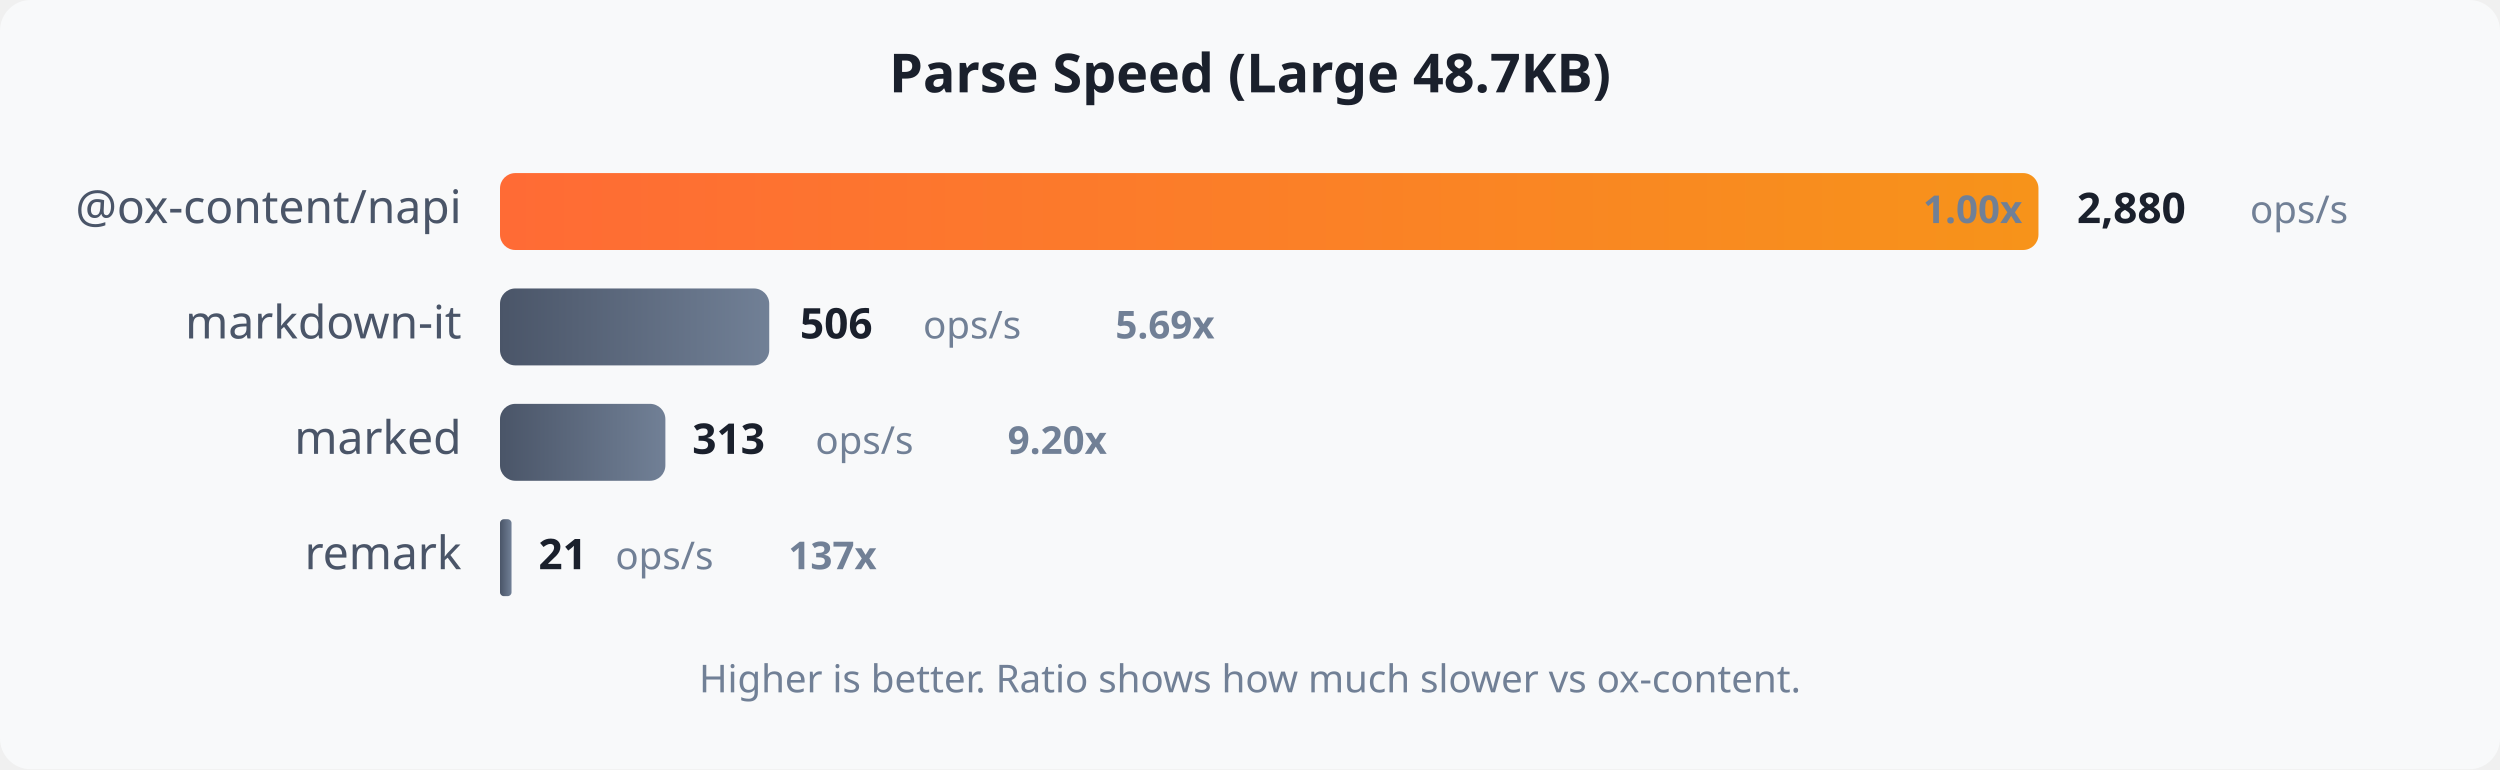
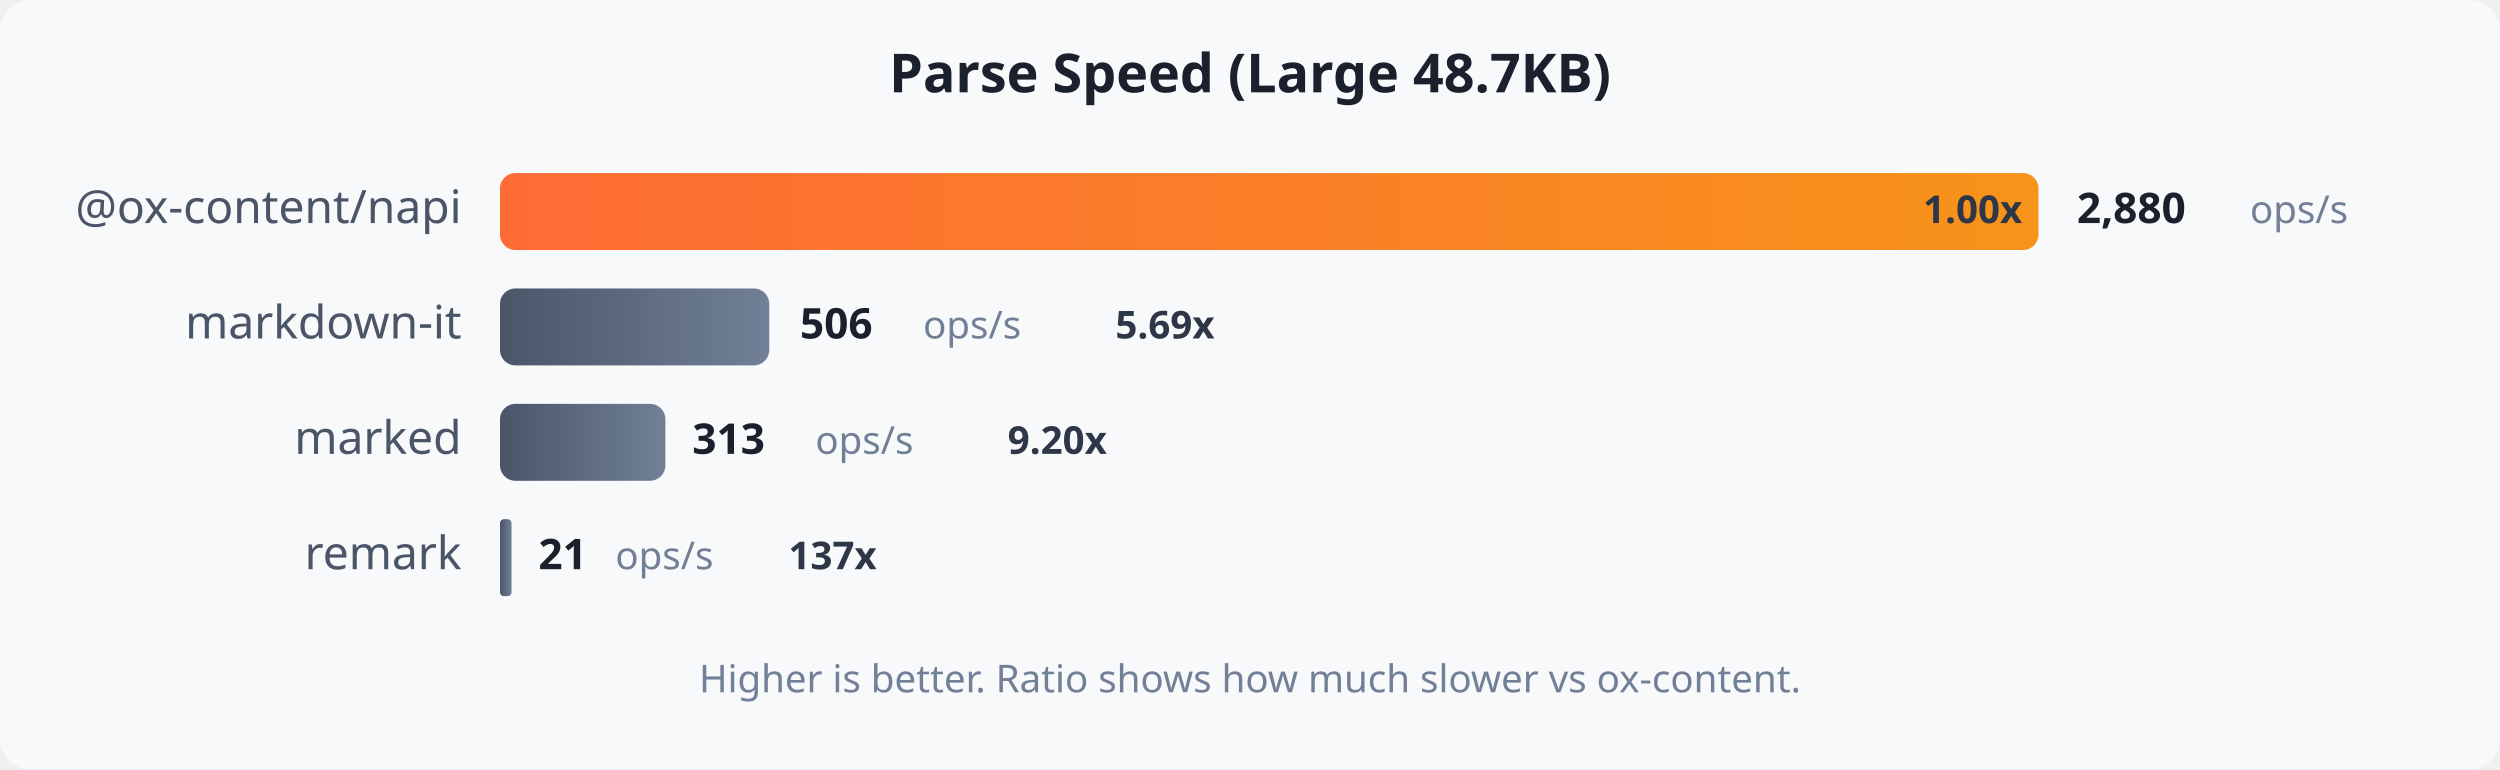
<svg xmlns="http://www.w3.org/2000/svg" viewBox="0 0 650 200">
  <defs>
    <linearGradient id="oxGrad" x1="0%" y1="0%" x2="100%" y2="0%">
      <stop offset="0%" style="stop-color:#ff6b35" />
      <stop offset="100%" style="stop-color:#f7931a" />
    </linearGradient>
    <linearGradient id="grayGrad" x1="0%" y1="0%" x2="100%" y2="0%">
      <stop offset="0%" style="stop-color:#4a5568" />
      <stop offset="100%" style="stop-color:#718096" />
    </linearGradient>
  </defs>
  <style>
    .title { font: bold 14px system-ui, sans-serif; fill: #1a202c; }
    .label { font: 12px system-ui, sans-serif; fill: #4a5568; }
    .value { font: bold 11px system-ui, sans-serif; fill: #1a202c; }
    .unit { font: 10px system-ui, sans-serif; fill: #718096; }
-     .ratio { font: bold 10px system-ui, sans-serif; fill: #718096; }
+     .ratio { font: bold 10px system-ui, sans-serif; fill: #2d3748; }
  </style>
  <rect width="650" height="200" fill="#f8f9fa" rx="8" />
  <text x="325" y="24" text-anchor="middle" class="title">Parse Speed (Large 48.7KB)</text>
  <text x="120" y="58" text-anchor="end" class="label">@ox-content/napi</text>
  <rect x="130" y="45" width="400" height="20" rx="4" fill="url(#oxGrad)" />
  <text x="500" y="58" class="ratio" fill="#fff">1.00x</text>
  <text x="540" y="58" class="value">2,880</text>
  <text x="585" y="58" class="unit">ops/s</text>
  <text x="120" y="88" text-anchor="end" class="label">markdown-it</text>
  <rect x="130" y="75" width="70" height="20" rx="4" fill="url(#grayGrad)" />
  <text x="208" y="88" class="value">506</text>
  <text x="240" y="88" class="unit">ops/s</text>
  <text x="290" y="88" class="ratio">5.69x</text>
  <text x="120" y="118" text-anchor="end" class="label">marked</text>
  <rect x="130" y="105" width="43" height="20" rx="4" fill="url(#grayGrad)" />
  <text x="180" y="118" class="value">313</text>
  <text x="212" y="118" class="unit">ops/s</text>
  <text x="262" y="118" class="ratio">9.20x</text>
  <text x="120" y="148" text-anchor="end" class="label">remark</text>
  <rect x="130" y="135" width="3" height="20" rx="1" fill="url(#grayGrad)" />
  <text x="140" y="148" class="value">21</text>
  <text x="160" y="148" class="unit">ops/s</text>
  <text x="205" y="148" class="ratio">137x</text>
  <text x="325" y="180" text-anchor="middle" class="unit">Higher is better. Ratio shows how much slower vs ox-content.</text>
</svg>
